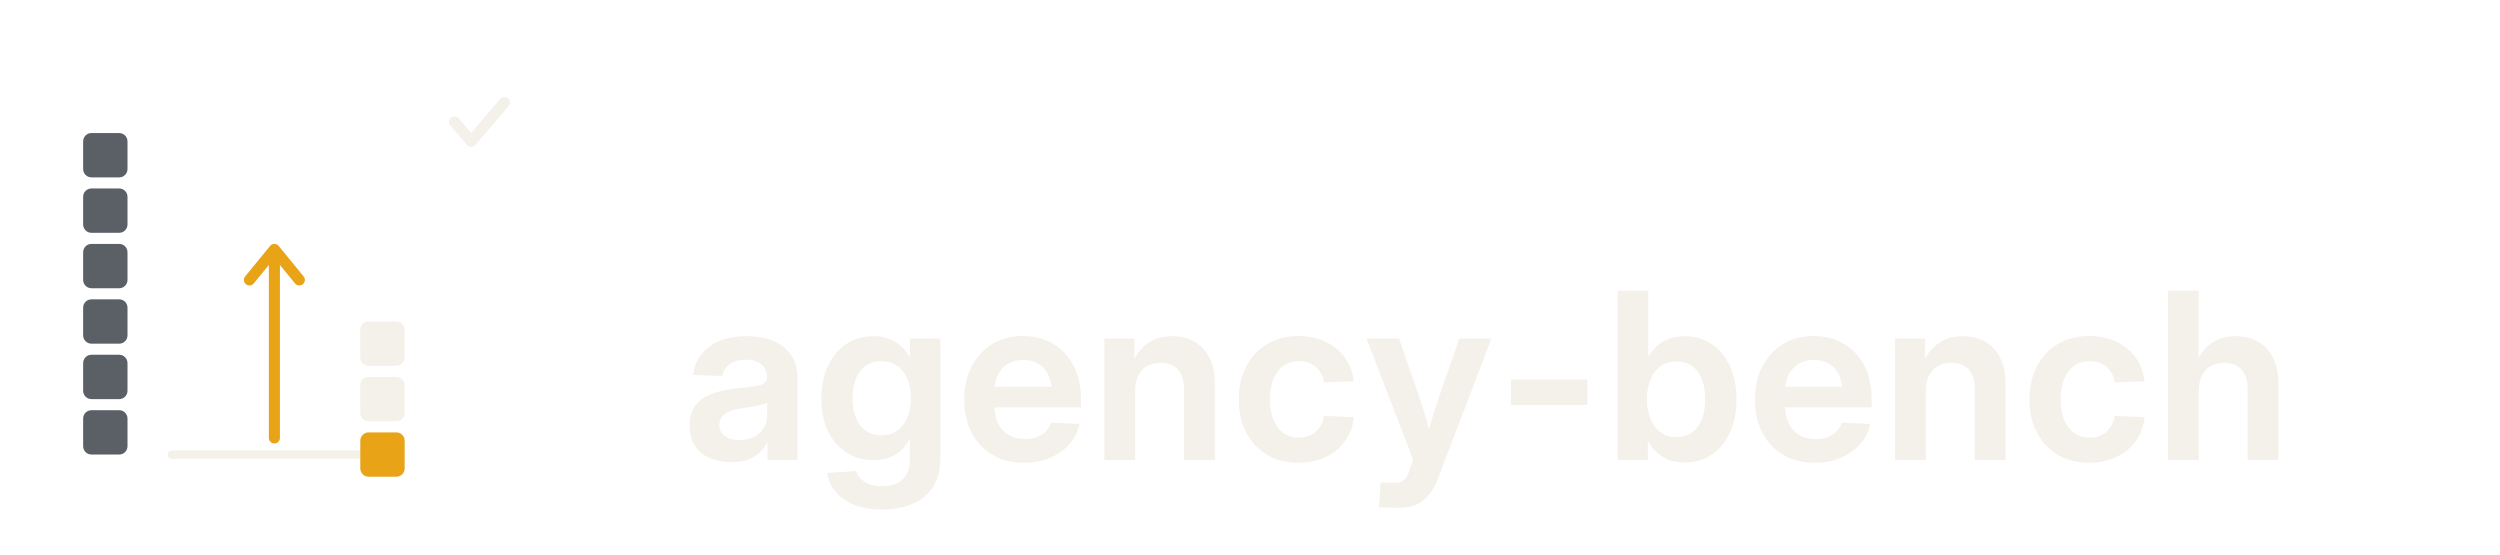
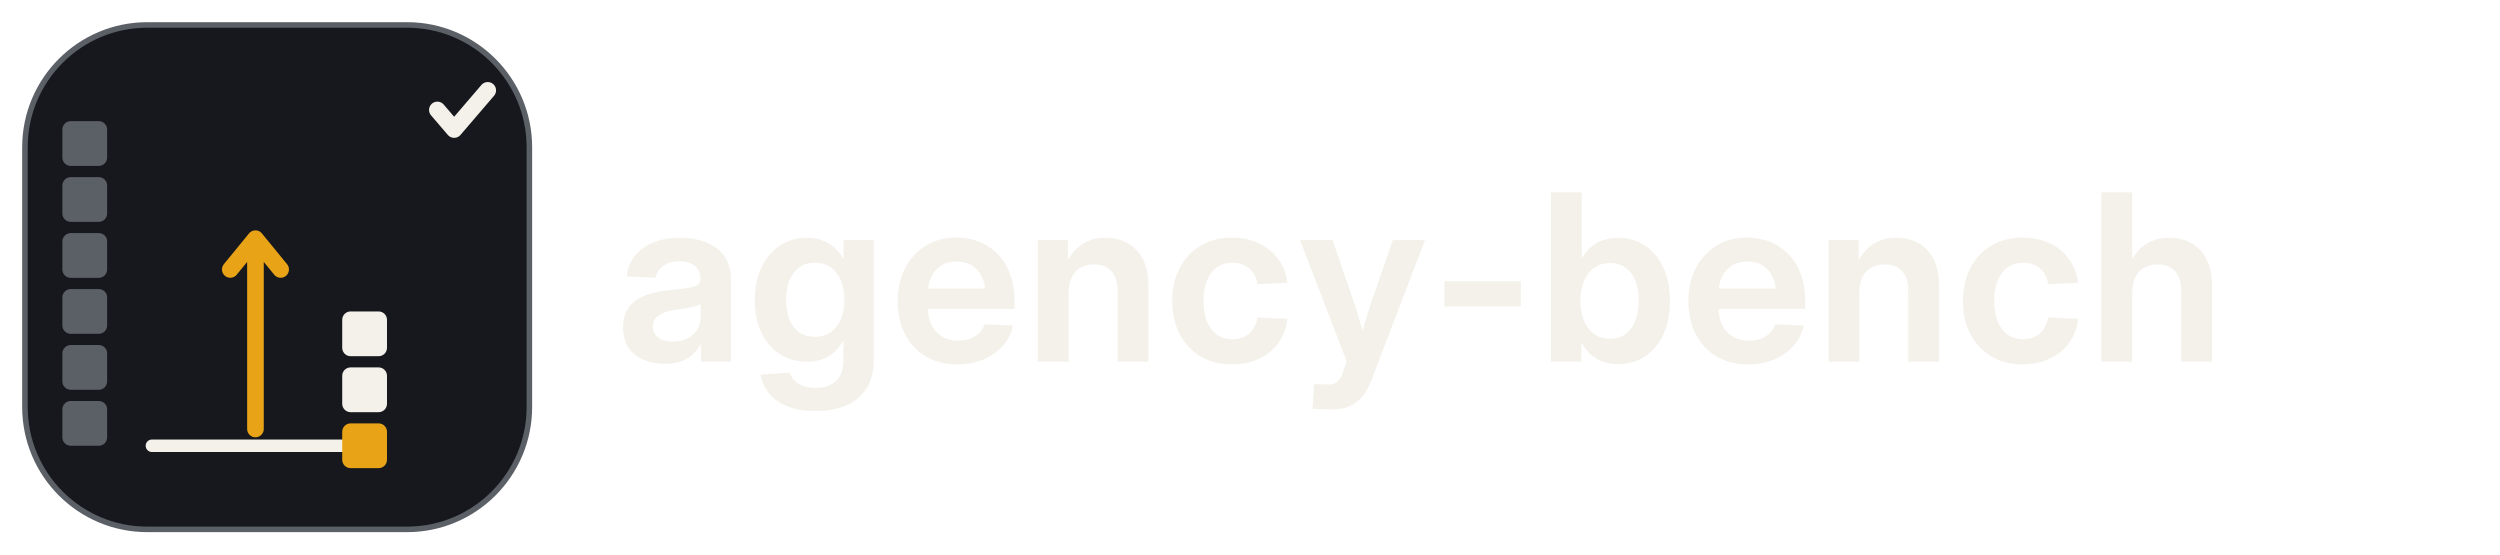
<svg xmlns="http://www.w3.org/2000/svg" viewBox="0 0 902 200" width="902" height="200" role="img" aria-labelledby="t">
  <style>
  .cube { animation: settle 4.8s cubic-bezier(.5,0,.2,1) infinite; }
  .c2 { animation-delay: .12s; } .c3 { animation-delay: .24s; }
  @keyframes settle {
    0% { transform: translateY(-46px); opacity: 0; }
    18%, 88% { transform: translateY(0); opacity: 1; }
    100% { transform: translateY(-46px); opacity: 0; }
  }
  .drop { animation: dropfade 4.8s ease infinite; }
  @keyframes dropfade { 0%, 10% { opacity: 0; } 25%, 80% { opacity: 1; } 95%, 100% { opacity: 0; } }
  .check { animation: checkpulse 4.8s ease infinite; }
  @keyframes checkpulse { 0%, 18% { opacity: .25; } 30%, 85% { opacity: 1; } 100% { opacity: .25; } }

  @media (prefers-reduced-motion: reduce) {
  .cube, .drop, .check { animation: none; }
  }
</style>
-   <g class="mark">
-     <rect x="30" y="48" width="16" height="16" rx="3" fill="#5B5F66" />
-     <rect x="30" y="68" width="16" height="16" rx="3" fill="#5B5F66" />
-     <rect x="30" y="88" width="16" height="16" rx="3" fill="#5B5F66" />
-     <rect x="30" y="108" width="16" height="16" rx="3" fill="#5B5F66" />
-     <rect x="30" y="128" width="16" height="16" rx="3" fill="#5B5F66" />
-     <rect x="30" y="148" width="16" height="16" rx="3" fill="#5B5F66" />
-     <path d="M 62 164 h 74" stroke="#F4F1EA" stroke-width="3" stroke-linecap="round" />
-     <path class="drop" d="M 99 158 v -68 m 0 0 l -9 11 m 9 -11 l 9 11" fill="none" stroke="#E8A317" stroke-width="4" stroke-linecap="round" stroke-linejoin="round" />
-     <rect class="cube c1" x="130" y="116" width="16" height="16" rx="3" fill="#F4F1EA" />
-     <rect class="cube c2" x="130" y="136" width="16" height="16" rx="3" fill="#F4F1EA" />
-     <rect class="cube c3" x="130" y="156" width="16" height="16" rx="3" fill="#E8A317" />
-     <path class="check" d="M 164 44 l 6 7 l 12 -14" fill="none" stroke="#F4F1EA" stroke-width="4" stroke-linecap="round" stroke-linejoin="round" />
+   <rect x="9" y="9" width="182" height="182" rx="44.16" fill="#16181D" stroke="#5B5F66" stroke-width="2" />
+   <g transform="translate(-7.79 -4.76) scale(1.0097)">
+     <g class="mark">
+       <rect x="30" y="48" width="16" height="16" rx="3" fill="#5B5F66" />
+       <rect x="30" y="68" width="16" height="16" rx="3" fill="#5B5F66" />
+       <rect x="30" y="88" width="16" height="16" rx="3" fill="#5B5F66" />
+       <rect x="30" y="108" width="16" height="16" rx="3" fill="#5B5F66" />
+       <rect x="30" y="128" width="16" height="16" rx="3" fill="#5B5F66" />
+       <rect x="30" y="148" width="16" height="16" rx="3" fill="#5B5F66" />
+       <path d="M 62 164 h 74" stroke="#F4F1EA" stroke-width="4.46" stroke-linecap="round" />
+       <path class="drop" d="M 99 158 v -68 m 0 0 l -9 11 m 9 -11 l 9 11" fill="none" stroke="#E8A317" stroke-width="5.94" stroke-linecap="round" stroke-linejoin="round" />
+       <rect class="cube c1" x="130" y="116" width="16" height="16" rx="3" fill="#F4F1EA" />
+       <rect class="cube c2" x="130" y="136" width="16" height="16" rx="3" fill="#F4F1EA" />
+       <rect class="cube c3" x="130" y="156" width="16" height="16" rx="3" fill="#E8A317" />
+       <path class="check" d="M 164 44 l 6 7 l 12 -14" fill="none" stroke="#F4F1EA" stroke-width="5.94" stroke-linecap="round" stroke-linejoin="round" />
+     </g>
  </g>
-   <g transform="translate(246 166)">
+   <g transform="translate(222.0 130.5)">
    <path d="M17.837 0.757Q13.503 0.757 10.11 -0.71Q6.717 -2.178 4.759 -5.107Q2.801 -8.035 2.801 -12.392Q2.801 -16.126 4.191 -18.573Q5.58 -21.02 7.972 -22.495Q10.364 -23.971 13.444 -24.738Q16.524 -25.505 19.873 -25.844Q23.873 -26.276 26.251 -26.623Q28.629 -26.97 29.676 -27.673Q30.723 -28.375 30.723 -29.838V-30.121Q30.723 -31.966 29.822 -33.336Q28.922 -34.707 27.226 -35.476Q25.53 -36.244 23.122 -36.244Q20.698 -36.244 18.864 -35.476Q17.03 -34.708 15.938 -33.37Q14.846 -32.032 14.598 -30.308L4.098 -30.745Q4.598 -35.055 7.044 -38.174Q9.489 -41.294 13.634 -42.996Q17.779 -44.698 23.34 -44.698Q27.447 -44.698 30.835 -43.728Q34.224 -42.757 36.664 -40.858Q39.105 -38.959 40.422 -36.173Q41.739 -33.387 41.739 -29.752V0.0H30.924V-6.167H30.702Q29.643 -4.16 27.948 -2.593Q26.253 -1.026 23.773 -0.134Q21.292 0.757 17.837 0.757ZM20.735 -7.252Q23.911 -7.252 26.164 -8.435Q28.416 -9.619 29.605 -11.611Q30.794 -13.602 30.794 -16.053V-20.767Q30.286 -20.444 29.316 -20.152Q28.346 -19.86 27.06 -19.601Q25.774 -19.342 24.335 -19.109Q22.897 -18.876 21.467 -18.667Q19.275 -18.357 17.472 -17.645Q15.669 -16.933 14.602 -15.713Q13.534 -14.494 13.534 -12.589Q13.534 -10.907 14.435 -9.708Q15.336 -8.51 16.954 -7.881Q18.572 -7.252 20.735 -7.252Z M72.299 17.81Q66.473 17.81 62.278 16.172Q58.082 14.535 55.595 11.569Q53.109 8.604 52.395 4.634L62.903 3.942Q63.419 5.603 64.668 6.838Q65.918 8.073 67.838 8.756Q69.758 9.44 72.291 9.44Q77.015 9.44 79.648 6.96Q82.282 4.48 82.282 -0.351V-7.404H82.048Q80.829 -5.058 78.972 -3.397Q77.116 -1.735 74.652 -0.871Q72.188 -0.006 69.11 -0.006Q63.563 -0.006 59.328 -2.75Q55.092 -5.494 52.721 -10.476Q50.351 -15.458 50.351 -22.154Q50.351 -28.952 52.749 -34.022Q55.147 -39.093 59.378 -41.896Q63.609 -44.698 69.068 -44.698Q72.155 -44.698 74.627 -43.789Q77.1 -42.88 79.003 -41.2Q80.906 -39.52 82.171 -37.232H82.322V-43.878H93.288V-1.063Q93.288 5.567 90.584 9.731Q87.88 13.895 83.138 15.852Q78.396 17.81 72.299 17.81ZM71.959 -8.95Q75.241 -8.95 77.643 -10.585Q80.044 -12.219 81.353 -15.223Q82.661 -18.227 82.661 -22.285Q82.661 -26.353 81.355 -29.371Q80.049 -32.389 77.648 -34.049Q75.247 -35.708 71.959 -35.708Q68.801 -35.708 66.472 -34.106Q64.142 -32.503 62.878 -29.501Q61.613 -26.498 61.613 -22.285Q61.613 -18.078 62.88 -15.09Q64.148 -12.102 66.477 -10.526Q68.806 -8.95 71.959 -8.95Z M123.468 0.969Q116.856 0.969 112.003 -1.932Q107.15 -4.832 104.514 -9.987Q101.877 -15.141 101.877 -21.844Q101.877 -28.566 104.555 -33.735Q107.234 -38.903 111.994 -41.837Q116.755 -44.771 122.992 -44.771Q127.627 -44.771 131.474 -43.193Q135.321 -41.616 138.135 -38.644Q140.949 -35.671 142.485 -31.496Q144.021 -27.321 144.021 -22.123V-19.046H106.254V-26.432H138.549L133.515 -24.499Q133.515 -28.065 132.271 -30.676Q131.027 -33.286 128.715 -34.711Q126.404 -36.136 123.159 -36.136Q119.947 -36.136 117.617 -34.706Q115.287 -33.276 114.024 -30.696Q112.762 -28.117 112.762 -24.649V-19.752Q112.762 -16.045 114.067 -13.305Q115.371 -10.565 117.832 -9.079Q120.293 -7.592 123.725 -7.592Q126.18 -7.592 128.099 -8.313Q130.019 -9.034 131.326 -10.361Q132.632 -11.689 133.23 -13.488L143.484 -13.035Q142.614 -8.888 139.825 -5.737Q137.036 -2.587 132.831 -0.809Q128.626 0.969 123.468 0.969Z M163.565 -24.857V0.0H152.458V-43.878H163.289L163.326 -32.699H161.563Q163.594 -38.495 167.378 -41.597Q171.161 -44.698 176.895 -44.698Q181.514 -44.698 184.982 -42.706Q188.45 -40.715 190.387 -36.89Q192.324 -33.065 192.324 -27.544V0.0H181.217V-25.678Q181.217 -30.258 178.991 -32.674Q176.766 -35.091 172.726 -35.091Q170.076 -35.091 168.005 -33.988Q165.934 -32.885 164.75 -30.619Q163.565 -28.354 163.565 -24.857Z M222.513 0.969Q216.035 0.969 211.18 -1.918Q206.325 -4.805 203.638 -9.95Q200.951 -15.096 200.951 -21.855Q200.951 -28.647 203.638 -33.813Q206.325 -38.98 211.18 -41.875Q216.035 -44.771 222.513 -44.771Q226.619 -44.771 230.091 -43.584Q233.564 -42.397 236.191 -40.23Q238.818 -38.062 240.438 -35.077Q242.057 -32.092 242.47 -28.463L231.74 -27.992Q231.446 -29.722 230.707 -31.133Q229.967 -32.544 228.811 -33.564Q227.654 -34.583 226.113 -35.138Q224.572 -35.693 222.647 -35.693Q219.334 -35.693 216.996 -33.976Q214.657 -32.258 213.427 -29.151Q212.197 -26.044 212.197 -21.862Q212.197 -17.727 213.427 -14.63Q214.657 -11.532 216.993 -9.821Q219.33 -8.109 222.647 -8.109Q224.577 -8.109 226.105 -8.657Q227.633 -9.205 228.761 -10.232Q229.888 -11.259 230.628 -12.709Q231.367 -14.159 231.712 -15.935L242.491 -15.469Q242.138 -11.854 240.537 -8.853Q238.935 -5.851 236.292 -3.647Q233.648 -1.442 230.148 -0.237Q226.647 0.969 222.513 0.969Z M251.537 16.959 252.122 8.118 256.514 8.199Q258.167 8.338 259.32 7.906Q260.472 7.475 261.277 6.376Q262.083 5.277 262.635 3.418L263.877 -0.128L247.044 -43.878H258.792L266.56 -21.246Q267.849 -17.403 268.934 -13.544Q270.02 -9.685 271.111 -5.771H268.082Q269.146 -9.685 270.273 -13.558Q271.401 -17.43 272.693 -21.246L280.526 -43.878H292.136L272.808 6.664Q271.467 10.189 269.538 12.535Q267.61 14.88 264.968 16.049Q262.325 17.217 258.838 17.217Q256.937 17.217 255.056 17.142Q253.175 17.066 251.537 16.959Z M326.713 -29.041V-19.931H299.145V-29.041Z M361.75 0.873Q358.698 0.873 356.196 -0.062Q353.695 -0.996 351.816 -2.715Q349.938 -4.435 348.73 -6.779H348.537V0.0H337.604V-61.113H348.711V-37.451H348.857Q350.127 -39.671 351.971 -41.292Q353.816 -42.912 356.286 -43.805Q358.756 -44.698 361.816 -44.698Q367.311 -44.698 371.52 -41.889Q375.728 -39.079 378.121 -33.964Q380.515 -28.849 380.515 -21.947Q380.515 -15.015 378.156 -9.888Q375.798 -4.761 371.581 -1.944Q367.364 0.873 361.75 0.873ZM358.917 -8.273Q362.106 -8.273 364.414 -9.912Q366.723 -11.55 367.988 -14.618Q369.253 -17.685 369.253 -21.957Q369.253 -26.246 367.991 -29.289Q366.728 -32.333 364.42 -33.965Q362.111 -35.598 358.917 -35.598Q355.647 -35.598 353.237 -33.908Q350.827 -32.219 349.521 -29.163Q348.215 -26.106 348.215 -21.957Q348.215 -17.834 349.523 -14.753Q350.832 -11.672 353.245 -9.973Q355.657 -8.273 358.917 -8.273Z M408.754 0.969Q402.141 0.969 397.289 -1.932Q392.436 -4.832 389.8 -9.987Q387.163 -15.141 387.163 -21.844Q387.163 -28.566 389.841 -33.735Q392.52 -38.903 397.28 -41.837Q402.04 -44.771 408.278 -44.771Q412.913 -44.771 416.76 -43.193Q420.607 -41.616 423.421 -38.644Q426.235 -35.671 427.771 -31.496Q429.307 -27.321 429.307 -22.123V-19.046H391.54V-26.432H423.835L418.801 -24.499Q418.801 -28.065 417.557 -30.676Q416.313 -33.286 414.001 -34.711Q411.69 -36.136 408.445 -36.136Q405.233 -36.136 402.903 -34.706Q400.573 -33.276 399.31 -30.696Q398.048 -28.117 398.048 -24.649V-19.752Q398.048 -16.045 399.353 -13.305Q400.657 -10.565 403.118 -9.079Q405.579 -7.592 409.011 -7.592Q411.466 -7.592 413.385 -8.313Q415.305 -9.034 416.612 -10.361Q417.918 -11.689 418.516 -13.488L428.769 -13.035Q427.9 -8.888 425.111 -5.737Q422.321 -2.587 418.116 -0.809Q413.912 0.969 408.754 0.969Z M448.851 -24.857V0.0H437.744V-43.878H448.575L448.612 -32.699H446.849Q448.88 -38.495 452.664 -41.597Q456.447 -44.698 462.181 -44.698Q466.8 -44.698 470.268 -42.706Q473.736 -40.715 475.673 -36.89Q477.61 -33.065 477.61 -27.544V0.0H466.503V-25.678Q466.503 -30.258 464.277 -32.674Q462.052 -35.091 458.012 -35.091Q455.362 -35.091 453.291 -33.988Q451.22 -32.885 450.035 -30.619Q448.851 -28.354 448.851 -24.857Z M507.799 0.969Q501.321 0.969 496.466 -1.918Q491.611 -4.805 488.924 -9.95Q486.237 -15.096 486.237 -21.855Q486.237 -28.647 488.924 -33.813Q491.611 -38.98 496.466 -41.875Q501.321 -44.771 507.799 -44.771Q511.905 -44.771 515.377 -43.584Q518.85 -42.397 521.477 -40.23Q524.104 -38.062 525.724 -35.077Q527.343 -32.092 527.756 -28.463L517.026 -27.992Q516.732 -29.722 515.993 -31.133Q515.253 -32.544 514.096 -33.564Q512.94 -34.583 511.399 -35.138Q509.858 -35.693 507.933 -35.693Q504.62 -35.693 502.282 -33.976Q499.943 -32.258 498.713 -29.151Q497.483 -26.044 497.483 -21.862Q497.483 -17.727 498.713 -14.63Q499.943 -11.532 502.279 -9.821Q504.616 -8.109 507.933 -8.109Q509.863 -8.109 511.391 -8.657Q512.919 -9.205 514.047 -10.232Q515.174 -11.259 515.914 -12.709Q516.653 -14.159 516.998 -15.935L527.777 -15.469Q527.424 -11.854 525.823 -8.853Q524.221 -5.851 521.578 -3.647Q518.934 -1.442 515.434 -0.237Q511.933 0.969 507.799 0.969Z M547.31 -24.857V0.0H536.202V-61.113H547.271V-32.699H545.308Q547.339 -38.495 551.122 -41.597Q554.906 -44.698 560.64 -44.698Q565.258 -44.698 568.729 -42.706Q572.199 -40.715 574.137 -36.89Q576.074 -33.065 576.074 -27.544V0.0H564.961V-25.678Q564.961 -30.258 562.736 -32.674Q560.511 -35.091 556.471 -35.091Q553.821 -35.091 551.75 -33.988Q549.678 -32.885 548.494 -30.619Q547.31 -28.354 547.31 -24.857Z" fill="#F4F1EA" />
  </g>
</svg>
